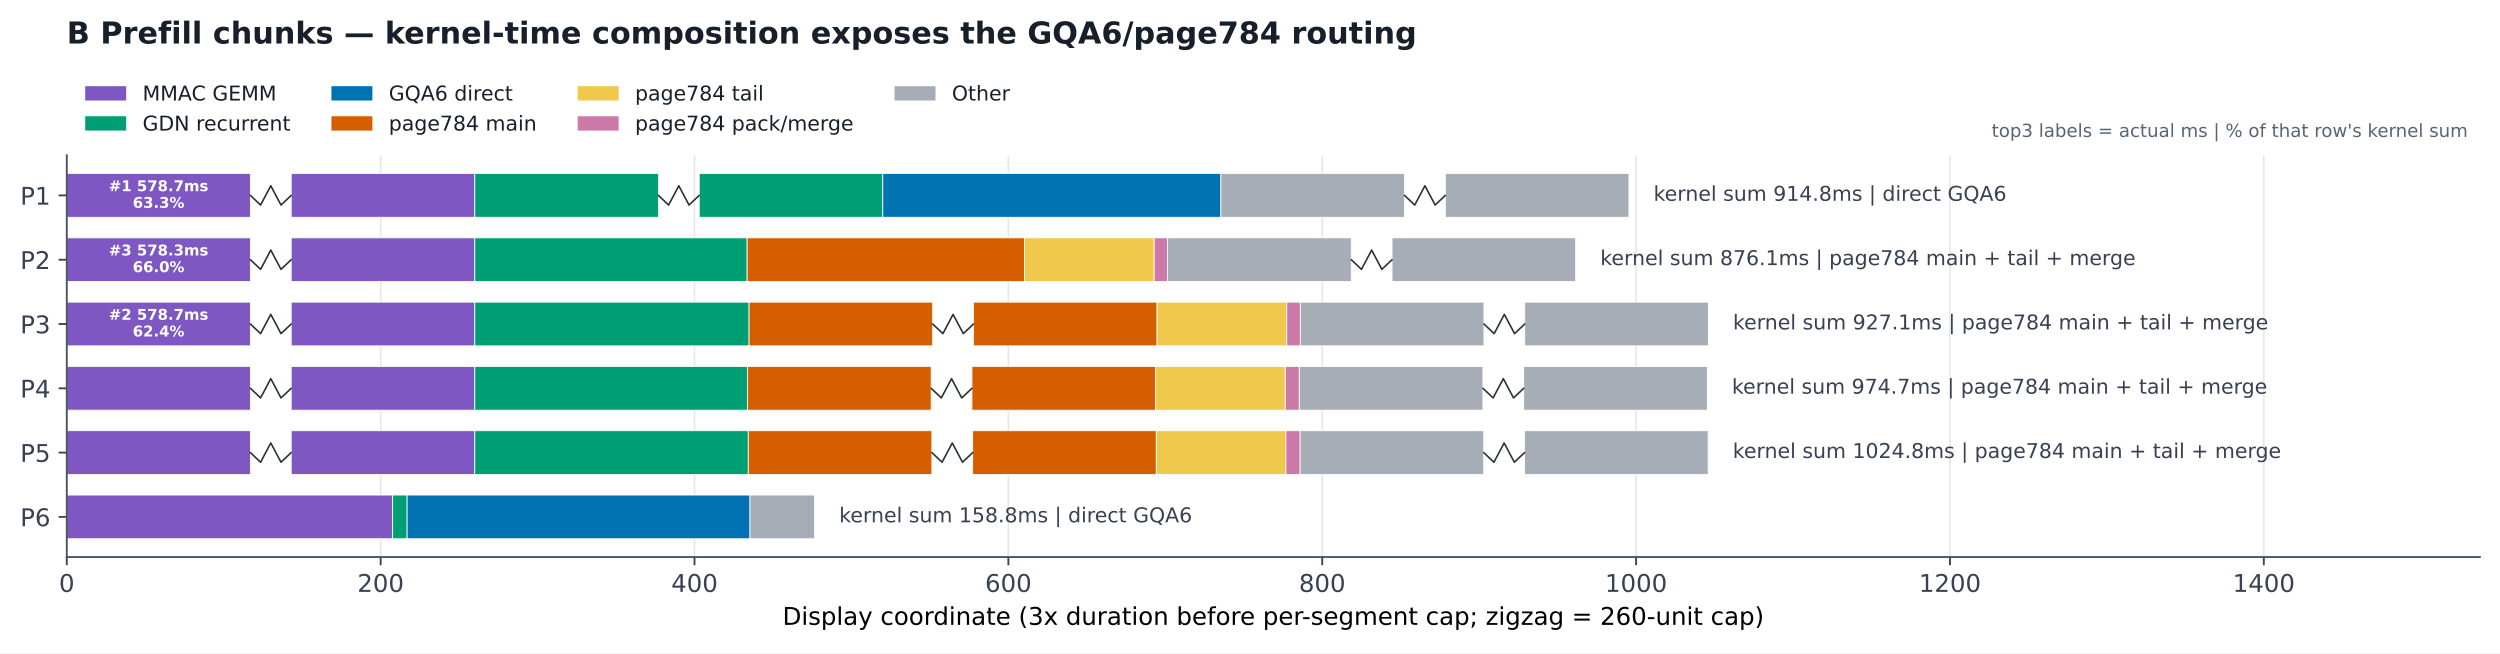
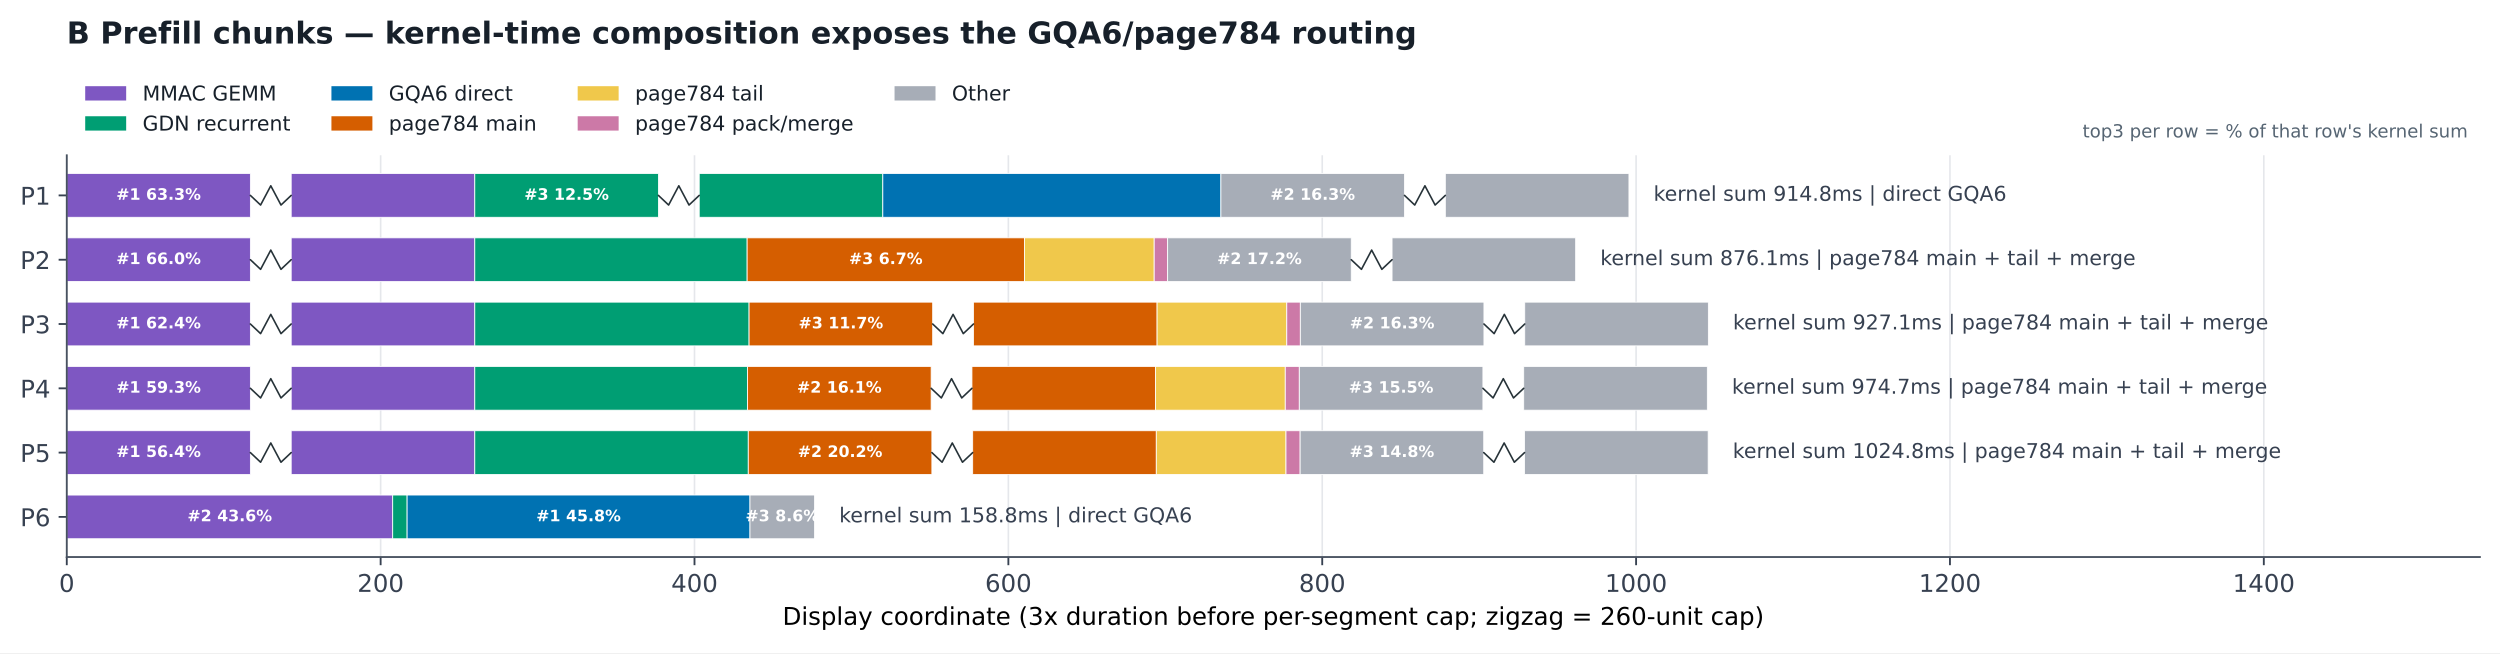
<svg xmlns="http://www.w3.org/2000/svg" xmlns:xlink="http://www.w3.org/1999/xlink" width="1074.13pt" height="280.566pt" viewBox="0 0 1074.13 280.566" version="1.1">
  <defs>
    <style type="text/css">*{stroke-linejoin: round; stroke-linecap: butt}</style>
  </defs>
  <g id="figure_1">
    <g id="patch_1">
      <path d="M 0 280.566 L 1074.13 280.566 L 1074.13 0 L 0 0 z " style="fill: #ffffff" />
    </g>
    <g id="axes_1">
      <g id="patch_2">
        <path d="M 28.69 239.326 L 1065.49 239.326 L 1065.49 66.72 L 28.69 66.72 z " style="fill: #ffffff" />
      </g>
      <g id="matplotlib.axis_1">
        <g id="xtick_1">
          <g id="line2d_1">
            <path d="M 28.69 239.326 L 28.69 66.72 " clip-path="url(#p2d5be655ff)" style="fill: none; stroke: #e5e7eb; stroke-width: 0.7; stroke-linecap: square" />
          </g>
          <g id="line2d_2">
            <defs>
              <path id="mfb2130f386" d="M 0 0 L 0 3.5 " style="stroke: #374151; stroke-width: 0.8" />
            </defs>
            <g>
              <use xlink:href="#mfb2130f386" x="28.69" y="239.326" style="fill: #374151; stroke: #374151; stroke-width: 0.8" />
            </g>
          </g>
          <g id="text_1">
            <text style="font-size: 10.5px; font-family: 'DejaVu Sans'; text-anchor: middle; fill: #374151" x="28.69" y="254.304" transform="rotate(-0 28.69 254.3041)">0</text>
          </g>
        </g>
        <g id="xtick_2">
          <g id="line2d_3">
            <path d="M 163.542 239.326 L 163.542 66.72 " clip-path="url(#p2d5be655ff)" style="fill: none; stroke: #e5e7eb; stroke-width: 0.7; stroke-linecap: square" />
          </g>
          <g id="line2d_4">
            <g>
              <use xlink:href="#mfb2130f386" x="163.542" y="239.326" style="fill: #374151; stroke: #374151; stroke-width: 0.8" />
            </g>
          </g>
          <g id="text_2">
            <text style="font-size: 10.5px; font-family: 'DejaVu Sans'; text-anchor: middle; fill: #374151" x="163.542" y="254.304" transform="rotate(-0 163.542 254.3041)">200</text>
          </g>
        </g>
        <g id="xtick_3">
          <g id="line2d_5">
            <path d="M 298.394 239.326 L 298.394 66.72 " clip-path="url(#p2d5be655ff)" style="fill: none; stroke: #e5e7eb; stroke-width: 0.7; stroke-linecap: square" />
          </g>
          <g id="line2d_6">
            <g>
              <use xlink:href="#mfb2130f386" x="298.394" y="239.326" style="fill: #374151; stroke: #374151; stroke-width: 0.8" />
            </g>
          </g>
          <g id="text_3">
            <text style="font-size: 10.5px; font-family: 'DejaVu Sans'; text-anchor: middle; fill: #374151" x="298.394" y="254.304" transform="rotate(-0 298.394 254.3041)">400</text>
          </g>
        </g>
        <g id="xtick_4">
          <g id="line2d_7">
            <path d="M 433.246 239.326 L 433.246 66.72 " clip-path="url(#p2d5be655ff)" style="fill: none; stroke: #e5e7eb; stroke-width: 0.7; stroke-linecap: square" />
          </g>
          <g id="line2d_8">
            <g>
              <use xlink:href="#mfb2130f386" x="433.246" y="239.326" style="fill: #374151; stroke: #374151; stroke-width: 0.8" />
            </g>
          </g>
          <g id="text_4">
            <text style="font-size: 10.5px; font-family: 'DejaVu Sans'; text-anchor: middle; fill: #374151" x="433.246" y="254.304" transform="rotate(-0 433.246 254.3041)">600</text>
          </g>
        </g>
        <g id="xtick_5">
          <g id="line2d_9">
            <path d="M 568.098 239.326 L 568.098 66.72 " clip-path="url(#p2d5be655ff)" style="fill: none; stroke: #e5e7eb; stroke-width: 0.7; stroke-linecap: square" />
          </g>
          <g id="line2d_10">
            <g>
              <use xlink:href="#mfb2130f386" x="568.098" y="239.326" style="fill: #374151; stroke: #374151; stroke-width: 0.8" />
            </g>
          </g>
          <g id="text_5">
            <text style="font-size: 10.5px; font-family: 'DejaVu Sans'; text-anchor: middle; fill: #374151" x="568.098" y="254.304" transform="rotate(-0 568.098 254.3041)">800</text>
          </g>
        </g>
        <g id="xtick_6">
          <g id="line2d_11">
            <path d="M 702.95 239.326 L 702.95 66.72 " clip-path="url(#p2d5be655ff)" style="fill: none; stroke: #e5e7eb; stroke-width: 0.7; stroke-linecap: square" />
          </g>
          <g id="line2d_12">
            <g>
              <use xlink:href="#mfb2130f386" x="702.95" y="239.326" style="fill: #374151; stroke: #374151; stroke-width: 0.8" />
            </g>
          </g>
          <g id="text_6">
            <text style="font-size: 10.5px; font-family: 'DejaVu Sans'; text-anchor: middle; fill: #374151" x="702.95" y="254.304" transform="rotate(-0 702.95 254.3041)">1000</text>
          </g>
        </g>
        <g id="xtick_7">
          <g id="line2d_13">
            <path d="M 837.802 239.326 L 837.802 66.72 " clip-path="url(#p2d5be655ff)" style="fill: none; stroke: #e5e7eb; stroke-width: 0.7; stroke-linecap: square" />
          </g>
          <g id="line2d_14">
            <g>
              <use xlink:href="#mfb2130f386" x="837.802" y="239.326" style="fill: #374151; stroke: #374151; stroke-width: 0.8" />
            </g>
          </g>
          <g id="text_7">
            <text style="font-size: 10.5px; font-family: 'DejaVu Sans'; text-anchor: middle; fill: #374151" x="837.802" y="254.304" transform="rotate(-0 837.802 254.3041)">1200</text>
          </g>
        </g>
        <g id="xtick_8">
          <g id="line2d_15">
            <path d="M 972.654 239.326 L 972.654 66.72 " clip-path="url(#p2d5be655ff)" style="fill: none; stroke: #e5e7eb; stroke-width: 0.7; stroke-linecap: square" />
          </g>
          <g id="line2d_16">
            <g>
              <use xlink:href="#mfb2130f386" x="972.654" y="239.326" style="fill: #374151; stroke: #374151; stroke-width: 0.8" />
            </g>
          </g>
          <g id="text_8">
            <text style="font-size: 10.5px; font-family: 'DejaVu Sans'; text-anchor: middle; fill: #374151" x="972.654" y="254.304" transform="rotate(-0 972.654 254.3041)">1400</text>
          </g>
        </g>
        <g id="text_9">
          <text style="font-size: 10.5px; font-family: 'DejaVu Sans'; text-anchor: middle" x="547.09" y="268.466" transform="rotate(-0 547.09 268.4662)">Display coordinate (3x duration before per-segment cap; zigzag = 260-unit cap)</text>
        </g>
      </g>
      <g id="matplotlib.axis_2">
        <g id="ytick_1">
          <g id="line2d_17">
            <defs>
              <path id="m59149c956e" d="M 0 0 L -3.5 0 " style="stroke: #374151; stroke-width: 0.8" />
            </defs>
            <g>
              <use xlink:href="#m59149c956e" x="28.69" y="83.958" style="fill: #374151; stroke: #374151; stroke-width: 0.8" />
            </g>
          </g>
          <g id="text_10">
            <text style="font-size: 10.5px; font-family: 'DejaVu Sans'; text-anchor: end; fill: #374151" x="21.69" y="87.948" transform="rotate(-0 21.69 87.94766)">P1</text>
          </g>
        </g>
        <g id="ytick_2">
          <g id="line2d_18">
            <g>
              <use xlink:href="#m59149c956e" x="28.69" y="111.584" style="fill: #374151; stroke: #374151; stroke-width: 0.8" />
            </g>
          </g>
          <g id="text_11">
            <text style="font-size: 10.5px; font-family: 'DejaVu Sans'; text-anchor: end; fill: #374151" x="21.69" y="115.573" transform="rotate(-0 21.69 115.5734)">P2</text>
          </g>
        </g>
        <g id="ytick_3">
          <g id="line2d_19">
            <g>
              <use xlink:href="#m59149c956e" x="28.69" y="139.21" style="fill: #374151; stroke: #374151; stroke-width: 0.8" />
            </g>
          </g>
          <g id="text_12">
            <text style="font-size: 10.5px; font-family: 'DejaVu Sans'; text-anchor: end; fill: #374151" x="21.69" y="143.199" transform="rotate(-0 21.69 143.1992)">P3</text>
          </g>
        </g>
        <g id="ytick_4">
          <g id="line2d_20">
            <g>
              <use xlink:href="#m59149c956e" x="28.69" y="166.836" style="fill: #374151; stroke: #374151; stroke-width: 0.8" />
            </g>
          </g>
          <g id="text_13">
            <text style="font-size: 10.5px; font-family: 'DejaVu Sans'; text-anchor: end; fill: #374151" x="21.69" y="170.825" transform="rotate(-0 21.69 170.8249)">P4</text>
          </g>
        </g>
        <g id="ytick_5">
          <g id="line2d_21">
            <g>
              <use xlink:href="#m59149c956e" x="28.69" y="194.462" style="fill: #374151; stroke: #374151; stroke-width: 0.8" />
            </g>
          </g>
          <g id="text_14">
            <text style="font-size: 10.5px; font-family: 'DejaVu Sans'; text-anchor: end; fill: #374151" x="21.69" y="198.451" transform="rotate(-0 21.69 198.4507)">P5</text>
          </g>
        </g>
        <g id="ytick_6">
          <g id="line2d_22">
            <g>
              <use xlink:href="#m59149c956e" x="28.69" y="222.087" style="fill: #374151; stroke: #374151; stroke-width: 0.8" />
            </g>
          </g>
          <g id="text_15">
            <text style="font-size: 10.5px; font-family: 'DejaVu Sans'; text-anchor: end; fill: #374151" x="21.69" y="226.076" transform="rotate(-0 21.69 226.0765)">P6</text>
          </g>
        </g>
      </g>
      <g id="patch_3">
        <path d="M 28.69 74.566 L 107.578 74.566 L 107.578 93.351 L 28.69 93.351 z " clip-path="url(#p2d5be655ff)" style="fill: #7e57c2; stroke: #ffffff; stroke-width: 0.35; stroke-linejoin: miter" />
      </g>
      <g id="patch_4">
        <path d="M 125.109 74.566 L 203.998 74.566 L 203.998 93.351 L 125.109 93.351 z " clip-path="url(#p2d5be655ff)" style="fill: #7e57c2; stroke: #ffffff; stroke-width: 0.35; stroke-linejoin: miter" />
      </g>
      <g id="patch_5">
        <path d="M 28.69 102.191 L 107.578 102.191 L 107.578 120.977 L 28.69 120.977 z " clip-path="url(#p2d5be655ff)" style="fill: #7e57c2; stroke: #ffffff; stroke-width: 0.35; stroke-linejoin: miter" />
      </g>
      <g id="patch_6">
        <path d="M 125.109 102.191 L 203.998 102.191 L 203.998 120.977 L 125.109 120.977 z " clip-path="url(#p2d5be655ff)" style="fill: #7e57c2; stroke: #ffffff; stroke-width: 0.35; stroke-linejoin: miter" />
      </g>
      <g id="patch_7">
        <path d="M 28.69 129.817 L 107.578 129.817 L 107.578 148.603 L 28.69 148.603 z " clip-path="url(#p2d5be655ff)" style="fill: #7e57c2; stroke: #ffffff; stroke-width: 0.35; stroke-linejoin: miter" />
      </g>
      <g id="patch_8">
        <path d="M 125.109 129.817 L 203.998 129.817 L 203.998 148.603 L 125.109 148.603 z " clip-path="url(#p2d5be655ff)" style="fill: #7e57c2; stroke: #ffffff; stroke-width: 0.35; stroke-linejoin: miter" />
      </g>
      <g id="patch_9">
        <path d="M 28.69 157.443 L 107.578 157.443 L 107.578 176.229 L 28.69 176.229 z " clip-path="url(#p2d5be655ff)" style="fill: #7e57c2; stroke: #ffffff; stroke-width: 0.35; stroke-linejoin: miter" />
      </g>
      <g id="patch_10">
        <path d="M 125.109 157.443 L 203.998 157.443 L 203.998 176.229 L 125.109 176.229 z " clip-path="url(#p2d5be655ff)" style="fill: #7e57c2; stroke: #ffffff; stroke-width: 0.35; stroke-linejoin: miter" />
      </g>
      <g id="patch_11">
        <path d="M 28.69 185.069 L 107.578 185.069 L 107.578 203.854 L 28.69 203.854 z " clip-path="url(#p2d5be655ff)" style="fill: #7e57c2; stroke: #ffffff; stroke-width: 0.35; stroke-linejoin: miter" />
      </g>
      <g id="patch_12">
        <path d="M 125.109 185.069 L 203.998 185.069 L 203.998 203.854 L 125.109 203.854 z " clip-path="url(#p2d5be655ff)" style="fill: #7e57c2; stroke: #ffffff; stroke-width: 0.35; stroke-linejoin: miter" />
      </g>
      <g id="patch_13">
        <path d="M 28.69 212.695 L 168.726 212.695 L 168.726 231.48 L 28.69 231.48 z " clip-path="url(#p2d5be655ff)" style="fill: #7e57c2; stroke: #ffffff; stroke-width: 0.35; stroke-linejoin: miter" />
      </g>
      <g id="patch_14">
        <path d="M 203.998 74.566 L 282.886 74.566 L 282.886 93.351 L 203.998 93.351 z " clip-path="url(#p2d5be655ff)" style="fill: #009e73; stroke: #ffffff; stroke-width: 0.35; stroke-linejoin: miter" />
      </g>
      <g id="patch_15">
        <path d="M 300.417 74.566 L 379.305 74.566 L 379.305 93.351 L 300.417 93.351 z " clip-path="url(#p2d5be655ff)" style="fill: #009e73; stroke: #ffffff; stroke-width: 0.35; stroke-linejoin: miter" />
      </g>
      <g id="patch_16">
        <path d="M 203.998 102.191 L 321.011 102.191 L 321.011 120.977 L 203.998 120.977 z " clip-path="url(#p2d5be655ff)" style="fill: #009e73; stroke: #ffffff; stroke-width: 0.35; stroke-linejoin: miter" />
      </g>
      <g id="patch_17">
        <path d="M 203.998 129.817 L 321.84 129.817 L 321.84 148.603 L 203.998 148.603 z " clip-path="url(#p2d5be655ff)" style="fill: #009e73; stroke: #ffffff; stroke-width: 0.35; stroke-linejoin: miter" />
      </g>
      <g id="patch_18">
        <path d="M 203.998 157.443 L 321.179 157.443 L 321.179 176.229 L 203.998 176.229 z " clip-path="url(#p2d5be655ff)" style="fill: #009e73; stroke: #ffffff; stroke-width: 0.35; stroke-linejoin: miter" />
      </g>
      <g id="patch_19">
        <path d="M 203.998 185.069 L 321.497 185.069 L 321.497 203.854 L 203.998 203.854 z " clip-path="url(#p2d5be655ff)" style="fill: #009e73; stroke: #ffffff; stroke-width: 0.35; stroke-linejoin: miter" />
      </g>
      <g id="patch_20">
        <path d="M 168.726 212.695 L 174.915 212.695 L 174.915 231.48 L 168.726 231.48 z " clip-path="url(#p2d5be655ff)" style="fill: #009e73; stroke: #ffffff; stroke-width: 0.35; stroke-linejoin: miter" />
      </g>
      <g id="patch_21">
        <path d="M 379.305 74.566 L 524.568 74.566 L 524.568 93.351 L 379.305 93.351 z " clip-path="url(#p2d5be655ff)" style="fill: #0072b2; stroke: #ffffff; stroke-width: 0.35; stroke-linejoin: miter" />
      </g>
      <g id="patch_22">
        <path d="M 174.915 212.695 L 322.229 212.695 L 322.229 231.48 L 174.915 231.48 z " clip-path="url(#p2d5be655ff)" style="fill: #0072b2; stroke: #ffffff; stroke-width: 0.35; stroke-linejoin: miter" />
      </g>
      <g id="patch_23">
        <path d="M 321.011 102.191 L 440.144 102.191 L 440.144 120.977 L 321.011 120.977 z " clip-path="url(#p2d5be655ff)" style="fill: #d55e00; stroke: #ffffff; stroke-width: 0.35; stroke-linejoin: miter" />
      </g>
      <g id="patch_24">
        <path d="M 321.84 129.817 L 400.729 129.817 L 400.729 148.603 L 321.84 148.603 z " clip-path="url(#p2d5be655ff)" style="fill: #d55e00; stroke: #ffffff; stroke-width: 0.35; stroke-linejoin: miter" />
      </g>
      <g id="patch_25">
        <path d="M 418.259 129.817 L 497.148 129.817 L 497.148 148.603 L 418.259 148.603 z " clip-path="url(#p2d5be655ff)" style="fill: #d55e00; stroke: #ffffff; stroke-width: 0.35; stroke-linejoin: miter" />
      </g>
      <g id="patch_26">
        <path d="M 321.179 157.443 L 400.067 157.443 L 400.067 176.229 L 321.179 176.229 z " clip-path="url(#p2d5be655ff)" style="fill: #d55e00; stroke: #ffffff; stroke-width: 0.35; stroke-linejoin: miter" />
      </g>
      <g id="patch_27">
        <path d="M 417.598 157.443 L 496.487 157.443 L 496.487 176.229 L 417.598 176.229 z " clip-path="url(#p2d5be655ff)" style="fill: #d55e00; stroke: #ffffff; stroke-width: 0.35; stroke-linejoin: miter" />
      </g>
      <g id="patch_28">
        <path d="M 321.497 185.069 L 400.385 185.069 L 400.385 203.854 L 321.497 203.854 z " clip-path="url(#p2d5be655ff)" style="fill: #d55e00; stroke: #ffffff; stroke-width: 0.35; stroke-linejoin: miter" />
      </g>
      <g id="patch_29">
        <path d="M 417.916 185.069 L 496.804 185.069 L 496.804 203.854 L 417.916 203.854 z " clip-path="url(#p2d5be655ff)" style="fill: #d55e00; stroke: #ffffff; stroke-width: 0.35; stroke-linejoin: miter" />
      </g>
      <g id="patch_30">
        <path d="M 440.144 102.191 L 495.897 102.191 L 495.897 120.977 L 440.144 120.977 z " clip-path="url(#p2d5be655ff)" style="fill: #f0c84b; stroke: #ffffff; stroke-width: 0.35; stroke-linejoin: miter" />
      </g>
      <g id="patch_31">
        <path d="M 497.148 129.817 L 552.869 129.817 L 552.869 148.603 L 497.148 148.603 z " clip-path="url(#p2d5be655ff)" style="fill: #f0c84b; stroke: #ffffff; stroke-width: 0.35; stroke-linejoin: miter" />
      </g>
      <g id="patch_32">
        <path d="M 496.487 157.443 L 552.217 157.443 L 552.217 176.229 L 496.487 176.229 z " clip-path="url(#p2d5be655ff)" style="fill: #f0c84b; stroke: #ffffff; stroke-width: 0.35; stroke-linejoin: miter" />
      </g>
      <g id="patch_33">
        <path d="M 496.804 185.069 L 552.526 185.069 L 552.526 203.854 L 496.804 203.854 z " clip-path="url(#p2d5be655ff)" style="fill: #f0c84b; stroke: #ffffff; stroke-width: 0.35; stroke-linejoin: miter" />
      </g>
      <g id="patch_34">
        <path d="M 495.897 102.191 L 501.679 102.191 L 501.679 120.977 L 495.897 120.977 z " clip-path="url(#p2d5be655ff)" style="fill: #cc79a7; stroke: #ffffff; stroke-width: 0.35; stroke-linejoin: miter" />
      </g>
      <g id="patch_35">
        <path d="M 552.869 129.817 L 558.689 129.817 L 558.689 148.603 L 552.869 148.603 z " clip-path="url(#p2d5be655ff)" style="fill: #cc79a7; stroke: #ffffff; stroke-width: 0.35; stroke-linejoin: miter" />
      </g>
      <g id="patch_36">
        <path d="M 552.217 157.443 L 558.247 157.443 L 558.247 176.229 L 552.217 176.229 z " clip-path="url(#p2d5be655ff)" style="fill: #cc79a7; stroke: #ffffff; stroke-width: 0.35; stroke-linejoin: miter" />
      </g>
      <g id="patch_37">
        <path d="M 552.526 185.069 L 558.601 185.069 L 558.601 203.854 L 552.526 203.854 z " clip-path="url(#p2d5be655ff)" style="fill: #cc79a7; stroke: #ffffff; stroke-width: 0.35; stroke-linejoin: miter" />
      </g>
      <g id="patch_38">
        <path d="M 524.568 74.566 L 603.456 74.566 L 603.456 93.351 L 524.568 93.351 z " clip-path="url(#p2d5be655ff)" style="fill: #a7adb7; stroke: #ffffff; stroke-width: 0.35; stroke-linejoin: miter" />
      </g>
      <g id="patch_39">
        <path d="M 620.987 74.566 L 699.876 74.566 L 699.876 93.351 L 620.987 93.351 z " clip-path="url(#p2d5be655ff)" style="fill: #a7adb7; stroke: #ffffff; stroke-width: 0.35; stroke-linejoin: miter" />
      </g>
      <g id="patch_40">
        <path d="M 501.679 102.191 L 580.567 102.191 L 580.567 120.977 L 501.679 120.977 z " clip-path="url(#p2d5be655ff)" style="fill: #a7adb7; stroke: #ffffff; stroke-width: 0.35; stroke-linejoin: miter" />
      </g>
      <g id="patch_41">
        <path d="M 598.098 102.191 L 676.987 102.191 L 676.987 120.977 L 598.098 120.977 z " clip-path="url(#p2d5be655ff)" style="fill: #a7adb7; stroke: #ffffff; stroke-width: 0.35; stroke-linejoin: miter" />
      </g>
      <g id="patch_42">
        <path d="M 558.689 129.817 L 637.577 129.817 L 637.577 148.603 L 558.689 148.603 z " clip-path="url(#p2d5be655ff)" style="fill: #a7adb7; stroke: #ffffff; stroke-width: 0.35; stroke-linejoin: miter" />
      </g>
      <g id="patch_43">
        <path d="M 655.108 129.817 L 733.996 129.817 L 733.996 148.603 L 655.108 148.603 z " clip-path="url(#p2d5be655ff)" style="fill: #a7adb7; stroke: #ffffff; stroke-width: 0.35; stroke-linejoin: miter" />
      </g>
      <g id="patch_44">
        <path d="M 558.247 157.443 L 637.135 157.443 L 637.135 176.229 L 558.247 176.229 z " clip-path="url(#p2d5be655ff)" style="fill: #a7adb7; stroke: #ffffff; stroke-width: 0.35; stroke-linejoin: miter" />
      </g>
      <g id="patch_45">
        <path d="M 654.666 157.443 L 733.555 157.443 L 733.555 176.229 L 654.666 176.229 z " clip-path="url(#p2d5be655ff)" style="fill: #a7adb7; stroke: #ffffff; stroke-width: 0.35; stroke-linejoin: miter" />
      </g>
      <g id="patch_46">
        <path d="M 558.601 185.069 L 637.49 185.069 L 637.49 203.854 L 558.601 203.854 z " clip-path="url(#p2d5be655ff)" style="fill: #a7adb7; stroke: #ffffff; stroke-width: 0.35; stroke-linejoin: miter" />
      </g>
      <g id="patch_47">
        <path d="M 655.02 185.069 L 733.909 185.069 L 733.909 203.854 L 655.02 203.854 z " clip-path="url(#p2d5be655ff)" style="fill: #a7adb7; stroke: #ffffff; stroke-width: 0.35; stroke-linejoin: miter" />
      </g>
      <g id="patch_48">
        <path d="M 322.229 212.695 L 349.992 212.695 L 349.992 231.48 L 322.229 231.48 z " clip-path="url(#p2d5be655ff)" style="fill: #a7adb7; stroke: #ffffff; stroke-width: 0.35; stroke-linejoin: miter" />
      </g>
      <g id="line2d_23">
        <path d="M 107.578 83.958 L 111.961 88.091 L 116.344 79.826 L 120.726 88.091 L 125.109 83.958 " clip-path="url(#p2d5be655ff)" style="fill: none; stroke: #263238; stroke-width: 0.7; stroke-linecap: round" />
      </g>
      <g id="line2d_24">
        <path d="M 107.578 111.584 L 111.961 115.717 L 116.344 107.451 L 120.726 115.717 L 125.109 111.584 " clip-path="url(#p2d5be655ff)" style="fill: none; stroke: #263238; stroke-width: 0.7; stroke-linecap: round" />
      </g>
      <g id="line2d_25">
        <path d="M 107.578 139.21 L 111.961 143.343 L 116.344 135.077 L 120.726 143.343 L 125.109 139.21 " clip-path="url(#p2d5be655ff)" style="fill: none; stroke: #263238; stroke-width: 0.7; stroke-linecap: round" />
      </g>
      <g id="line2d_26">
        <path d="M 107.578 166.836 L 111.961 170.969 L 116.344 162.703 L 120.726 170.969 L 125.109 166.836 " clip-path="url(#p2d5be655ff)" style="fill: none; stroke: #263238; stroke-width: 0.7; stroke-linecap: round" />
      </g>
      <g id="line2d_27">
        <path d="M 107.578 194.462 L 111.961 198.594 L 116.344 190.329 L 120.726 198.594 L 125.109 194.462 " clip-path="url(#p2d5be655ff)" style="fill: none; stroke: #263238; stroke-width: 0.7; stroke-linecap: round" />
      </g>
      <g id="line2d_28">
        <path d="M 282.886 83.958 L 287.269 88.091 L 291.651 79.826 L 296.034 88.091 L 300.417 83.958 " clip-path="url(#p2d5be655ff)" style="fill: none; stroke: #263238; stroke-width: 0.7; stroke-linecap: round" />
      </g>
      <g id="line2d_29">
        <path d="M 400.729 139.21 L 405.111 143.343 L 409.494 135.077 L 413.877 143.343 L 418.259 139.21 " clip-path="url(#p2d5be655ff)" style="fill: none; stroke: #263238; stroke-width: 0.7; stroke-linecap: round" />
      </g>
      <g id="line2d_30">
        <path d="M 400.067 166.836 L 404.45 170.969 L 408.833 162.703 L 413.215 170.969 L 417.598 166.836 " clip-path="url(#p2d5be655ff)" style="fill: none; stroke: #263238; stroke-width: 0.7; stroke-linecap: round" />
      </g>
      <g id="line2d_31">
        <path d="M 400.385 194.462 L 404.768 198.594 L 409.151 190.329 L 413.533 198.594 L 417.916 194.462 " clip-path="url(#p2d5be655ff)" style="fill: none; stroke: #263238; stroke-width: 0.7; stroke-linecap: round" />
      </g>
      <g id="line2d_32">
        <path d="M 603.456 83.958 L 607.839 88.091 L 612.222 79.826 L 616.604 88.091 L 620.987 83.958 " clip-path="url(#p2d5be655ff)" style="fill: none; stroke: #263238; stroke-width: 0.7; stroke-linecap: round" />
      </g>
      <g id="line2d_33">
        <path d="M 580.567 111.584 L 584.95 115.717 L 589.333 107.451 L 593.715 115.717 L 598.098 111.584 " clip-path="url(#p2d5be655ff)" style="fill: none; stroke: #263238; stroke-width: 0.7; stroke-linecap: round" />
      </g>
      <g id="line2d_34">
        <path d="M 637.577 139.21 L 641.96 143.343 L 646.342 135.077 L 650.725 143.343 L 655.108 139.21 " clip-path="url(#p2d5be655ff)" style="fill: none; stroke: #263238; stroke-width: 0.7; stroke-linecap: round" />
      </g>
      <g id="line2d_35">
        <path d="M 637.135 166.836 L 641.518 170.969 L 645.901 162.703 L 650.284 170.969 L 654.666 166.836 " clip-path="url(#p2d5be655ff)" style="fill: none; stroke: #263238; stroke-width: 0.7; stroke-linecap: round" />
      </g>
      <g id="line2d_36">
        <path d="M 637.49 194.462 L 641.872 198.594 L 646.255 190.329 L 650.638 198.594 L 655.02 194.462 " clip-path="url(#p2d5be655ff)" style="fill: none; stroke: #263238; stroke-width: 0.7; stroke-linecap: round" />
      </g>
      <g id="patch_49">
        <path d="M 28.69 239.326 L 28.69 66.72 " style="fill: none; stroke: #485260; stroke-width: 0.8; stroke-linejoin: miter; stroke-linecap: square" />
      </g>
      <g id="patch_50">
        <path d="M 28.69 239.326 L 1065.49 239.326 " style="fill: none; stroke: #485260; stroke-width: 0.8; stroke-linejoin: miter; stroke-linecap: square" />
      </g>
      <g id="text_16">
-         <text style="font-weight: 700; font-size: 6.4px; font-family: 'DejaVu Sans'; fill: #ffffff" transform="translate(46.75171 82.14118)">#1 578.7ms</text>
-         <text style="font-weight: 700; font-size: 6.4px; font-family: 'DejaVu Sans'; fill: #ffffff" transform="translate(57.03271 89.30778)">63.3%</text>
+         <text style="font-weight: 700; font-size: 6.8px; font-family: 'DejaVu Sans'; text-anchor: middle; fill: #ffffff" x="68.134" y="85.835" transform="rotate(-0 68.13421 85.83485)">#1 63.3%</text>
      </g>
      <g id="text_17">
-         <text style="font-weight: 700; font-size: 6.4px; font-family: 'DejaVu Sans'; fill: #ffffff" transform="translate(46.75171 109.7669)">#3 578.3ms</text>
-         <text style="font-weight: 700; font-size: 6.4px; font-family: 'DejaVu Sans'; fill: #ffffff" transform="translate(57.03271 116.9335)">66.0%</text>
+         <text style="font-weight: 700; font-size: 6.8px; font-family: 'DejaVu Sans'; text-anchor: middle; fill: #ffffff" x="68.134" y="113.461" transform="rotate(-0 68.13421 113.4606)">#1 66.0%</text>
      </g>
      <g id="text_18">
-         <text style="font-weight: 700; font-size: 6.4px; font-family: 'DejaVu Sans'; fill: #ffffff" transform="translate(46.75171 137.3927)">#2 578.7ms</text>
-         <text style="font-weight: 700; font-size: 6.4px; font-family: 'DejaVu Sans'; fill: #ffffff" transform="translate(57.03271 144.5593)">62.4%</text>
+         <text style="font-weight: 700; font-size: 6.8px; font-family: 'DejaVu Sans'; text-anchor: middle; fill: #ffffff" x="68.134" y="141.086" transform="rotate(-0 68.13421 141.0864)">#1 62.4%</text>
      </g>
      <g id="text_19">
+         <text style="font-weight: 700; font-size: 6.8px; font-family: 'DejaVu Sans'; text-anchor: middle; fill: #ffffff" x="68.134" y="168.712" transform="rotate(-0 68.13421 168.7121)">#1 59.3%</text>
+       </g>
+       <g id="text_20">
+         <text style="font-weight: 700; font-size: 6.8px; font-family: 'DejaVu Sans'; text-anchor: middle; fill: #ffffff" x="68.134" y="196.338" transform="rotate(-0 68.13421 196.3379)">#1 56.4%</text>
+       </g>
+       <g id="text_21">
+         <text style="font-weight: 700; font-size: 6.8px; font-family: 'DejaVu Sans'; text-anchor: middle; fill: #ffffff" x="98.708" y="223.964" transform="rotate(-0 98.70811 223.9637)">#2 43.6%</text>
+       </g>
+       <g id="text_22">
+         <text style="font-weight: 700; font-size: 6.8px; font-family: 'DejaVu Sans'; text-anchor: middle; fill: #ffffff" x="243.442" y="85.835" transform="rotate(-0 243.4418 85.83485)">#3 12.5%</text>
+       </g>
+       <g id="text_23">
+         <text style="font-weight: 700; font-size: 6.8px; font-family: 'DejaVu Sans'; text-anchor: middle; fill: #ffffff" x="248.572" y="223.964" transform="rotate(-0 248.5718 223.9637)">#1 45.8%</text>
+       </g>
+       <g id="text_24">
+         <text style="font-weight: 700; font-size: 6.8px; font-family: 'DejaVu Sans'; text-anchor: middle; fill: #ffffff" x="380.578" y="113.461" transform="rotate(-0 380.5775 113.4606)">#3 6.7%</text>
+       </g>
+       <g id="text_25">
+         <text style="font-weight: 700; font-size: 6.8px; font-family: 'DejaVu Sans'; text-anchor: middle; fill: #ffffff" x="361.284" y="141.086" transform="rotate(-0 361.2844 141.0864)">#3 11.7%</text>
+       </g>
+       <g id="text_26">
+         <text style="font-weight: 700; font-size: 6.8px; font-family: 'DejaVu Sans'; text-anchor: middle; fill: #ffffff" x="360.623" y="168.712" transform="rotate(-0 360.6232 168.7121)">#2 16.1%</text>
+       </g>
+       <g id="text_27">
+         <text style="font-weight: 700; font-size: 6.8px; font-family: 'DejaVu Sans'; text-anchor: middle; fill: #ffffff" x="360.941" y="196.338" transform="rotate(-0 360.941 196.3379)">#2 20.2%</text>
+       </g>
+       <g id="text_28">
+         <text style="font-weight: 700; font-size: 6.8px; font-family: 'DejaVu Sans'; text-anchor: middle; fill: #ffffff" x="564.012" y="85.835" transform="rotate(-0 564.0122 85.83485)">#2 16.3%</text>
+       </g>
+       <g id="text_29">
+         <text style="font-weight: 700; font-size: 6.8px; font-family: 'DejaVu Sans'; text-anchor: middle; fill: #ffffff" x="541.123" y="113.461" transform="rotate(-0 541.1231 113.4606)">#2 17.2%</text>
+       </g>
+       <g id="text_30">
+         <text style="font-weight: 700; font-size: 6.8px; font-family: 'DejaVu Sans'; text-anchor: middle; fill: #ffffff" x="598.133" y="141.086" transform="rotate(-0 598.1327 141.0864)">#2 16.3%</text>
+       </g>
+       <g id="text_31">
+         <text style="font-weight: 700; font-size: 6.8px; font-family: 'DejaVu Sans'; text-anchor: middle; fill: #ffffff" x="597.691" y="168.712" transform="rotate(-0 597.6913 168.7121)">#3 15.5%</text>
+       </g>
+       <g id="text_32">
+         <text style="font-weight: 700; font-size: 6.8px; font-family: 'DejaVu Sans'; text-anchor: middle; fill: #ffffff" x="598.045" y="196.338" transform="rotate(-0 598.0454 196.3379)">#3 14.8%</text>
+       </g>
+       <g id="text_33">
+         <text style="font-weight: 700; font-size: 6.8px; font-family: 'DejaVu Sans'; text-anchor: middle; fill: #ffffff" x="336.11" y="223.964" transform="rotate(-0 336.1104 223.9637)">#3 8.6%</text>
+       </g>
+       <g id="text_34">
        <text style="font-size: 8.8px; font-family: 'DejaVu Sans'; text-anchor: start; fill: #374151" x="710.455" y="86.284" transform="rotate(-0 710.4552 86.2836)">kernel sum 914.8ms  |  direct GQA6</text>
      </g>
-       <g id="text_20">
+       <g id="text_35">
        <text style="font-size: 8.8px; font-family: 'DejaVu Sans'; text-anchor: start; fill: #374151" x="687.566" y="113.909" transform="rotate(-0 687.5661 113.9094)">kernel sum 876.1ms  |  page784 main + tail + merge</text>
      </g>
-       <g id="text_21">
+       <g id="text_36">
        <text style="font-size: 8.8px; font-family: 'DejaVu Sans'; text-anchor: start; fill: #374151" x="744.576" y="141.535" transform="rotate(-0 744.5757 141.5351)">kernel sum 927.1ms  |  page784 main + tail + merge</text>
      </g>
-       <g id="text_22">
+       <g id="text_37">
        <text style="font-size: 8.8px; font-family: 'DejaVu Sans'; text-anchor: start; fill: #374151" x="744.134" y="169.161" transform="rotate(-0 744.1343 169.1609)">kernel sum 974.7ms  |  page784 main + tail + merge</text>
      </g>
-       <g id="text_23">
+       <g id="text_38">
        <text style="font-size: 8.8px; font-family: 'DejaVu Sans'; text-anchor: start; fill: #374151" x="744.488" y="196.787" transform="rotate(-0 744.4883 196.7867)">kernel sum 1024.8ms  |  page784 main + tail + merge</text>
      </g>
-       <g id="text_24">
+       <g id="text_39">
        <text style="font-size: 8.8px; font-family: 'DejaVu Sans'; text-anchor: start; fill: #374151" x="360.572" y="224.412" transform="rotate(-0 360.5718 224.4124)">kernel sum 158.8ms  |  direct GQA6</text>
      </g>
-       <g id="text_25">
-         <text style="font-size: 7.8px; font-family: 'DejaVu Sans'; text-anchor: end; fill: #566573" x="1060.306" y="58.84" transform="rotate(-0 1060.306 58.8397)">top3 labels = actual ms | % of that row's kernel sum</text>
-       </g>
-       <g id="text_26">
+       <g id="text_40">
+         <text style="font-size: 7.8px; font-family: 'DejaVu Sans'; text-anchor: end; fill: #566573" x="1060.306" y="59.057" transform="rotate(-0 1060.306 59.05664)">top3 per row = % of that row's kernel sum</text>
+       </g>
+       <g id="text_41">
        <text style="font-weight: 700; font-size: 13px; font-family: 'DejaVu Sans'; text-anchor: start; fill: #17202a" x="28.69" y="18.72" transform="rotate(-0 28.69 18.72)">B  Prefill chunks — kernel-time composition exposes the GQA6/page784 routing</text>
      </g>
      <g id="legend_1">
        <g id="patch_51">
          <path d="M 36.61 43.19 L 54.21 43.19 L 54.21 37.03 L 36.61 37.03 z " style="fill: #7e57c2" />
        </g>
-         <g id="text_27">
+         <g id="text_42">
          <text style="font-size: 8.8px; font-family: 'DejaVu Sans'; text-anchor: start; fill: #17202a" x="61.25" y="43.19" transform="rotate(-0 61.25 43.1901)">MMAC GEMM</text>
        </g>
        <g id="patch_52">
          <path d="M 36.61 56.107 L 54.21 56.107 L 54.21 49.947 L 36.61 49.947 z " style="fill: #009e73" />
        </g>
-         <g id="text_28">
+         <g id="text_43">
          <text style="font-size: 8.8px; font-family: 'DejaVu Sans'; text-anchor: start; fill: #17202a" x="61.25" y="56.107" transform="rotate(-0 61.25 56.10685)">GDN recurrent</text>
        </g>
        <g id="patch_53">
          <path d="M 142.4 43.19 L 160 43.19 L 160 37.03 L 142.4 37.03 z " style="fill: #0072b2" />
        </g>
-         <g id="text_29">
+         <g id="text_44">
          <text style="font-size: 8.8px; font-family: 'DejaVu Sans'; text-anchor: start; fill: #17202a" x="167.04" y="43.19" transform="rotate(-0 167.0397 43.1901)">GQA6 direct</text>
        </g>
        <g id="patch_54">
          <path d="M 142.4 56.107 L 160 56.107 L 160 49.947 L 142.4 49.947 z " style="fill: #d55e00" />
        </g>
-         <g id="text_30">
+         <g id="text_45">
          <text style="font-size: 8.8px; font-family: 'DejaVu Sans'; text-anchor: start; fill: #17202a" x="167.04" y="56.107" transform="rotate(-0 167.0397 56.10685)">page784 main</text>
        </g>
        <g id="patch_55">
          <path d="M 248.201 43.19 L 265.8 43.19 L 265.8 37.03 L 248.201 37.03 z " style="fill: #f0c84b" />
        </g>
-         <g id="text_31">
+         <g id="text_46">
          <text style="font-size: 8.8px; font-family: 'DejaVu Sans'; text-anchor: start; fill: #17202a" x="272.841" y="43.19" transform="rotate(-0 272.8405 43.1901)">page784 tail</text>
        </g>
        <g id="patch_56">
          <path d="M 248.201 56.107 L 265.8 56.107 L 265.8 49.947 L 248.201 49.947 z " style="fill: #cc79a7" />
        </g>
-         <g id="text_32">
+         <g id="text_47">
          <text style="font-size: 8.8px; font-family: 'DejaVu Sans'; text-anchor: start; fill: #17202a" x="272.841" y="56.107" transform="rotate(-0 272.8405 56.10685)">page784 pack/merge</text>
        </g>
        <g id="patch_57">
          <path d="M 384.345 43.19 L 401.945 43.19 L 401.945 37.03 L 384.345 37.03 z " style="fill: #a7adb7" />
        </g>
-         <g id="text_33">
+         <g id="text_48">
          <text style="font-size: 8.8px; font-family: 'DejaVu Sans'; text-anchor: start; fill: #17202a" x="408.985" y="43.19" transform="rotate(-0 408.9848 43.1901)">Other</text>
        </g>
      </g>
    </g>
  </g>
  <defs>
    <clipPath id="p2d5be655ff">
      <rect x="28.69" y="66.72" width="1036.8" height="172.606" />
    </clipPath>
  </defs>
</svg>
